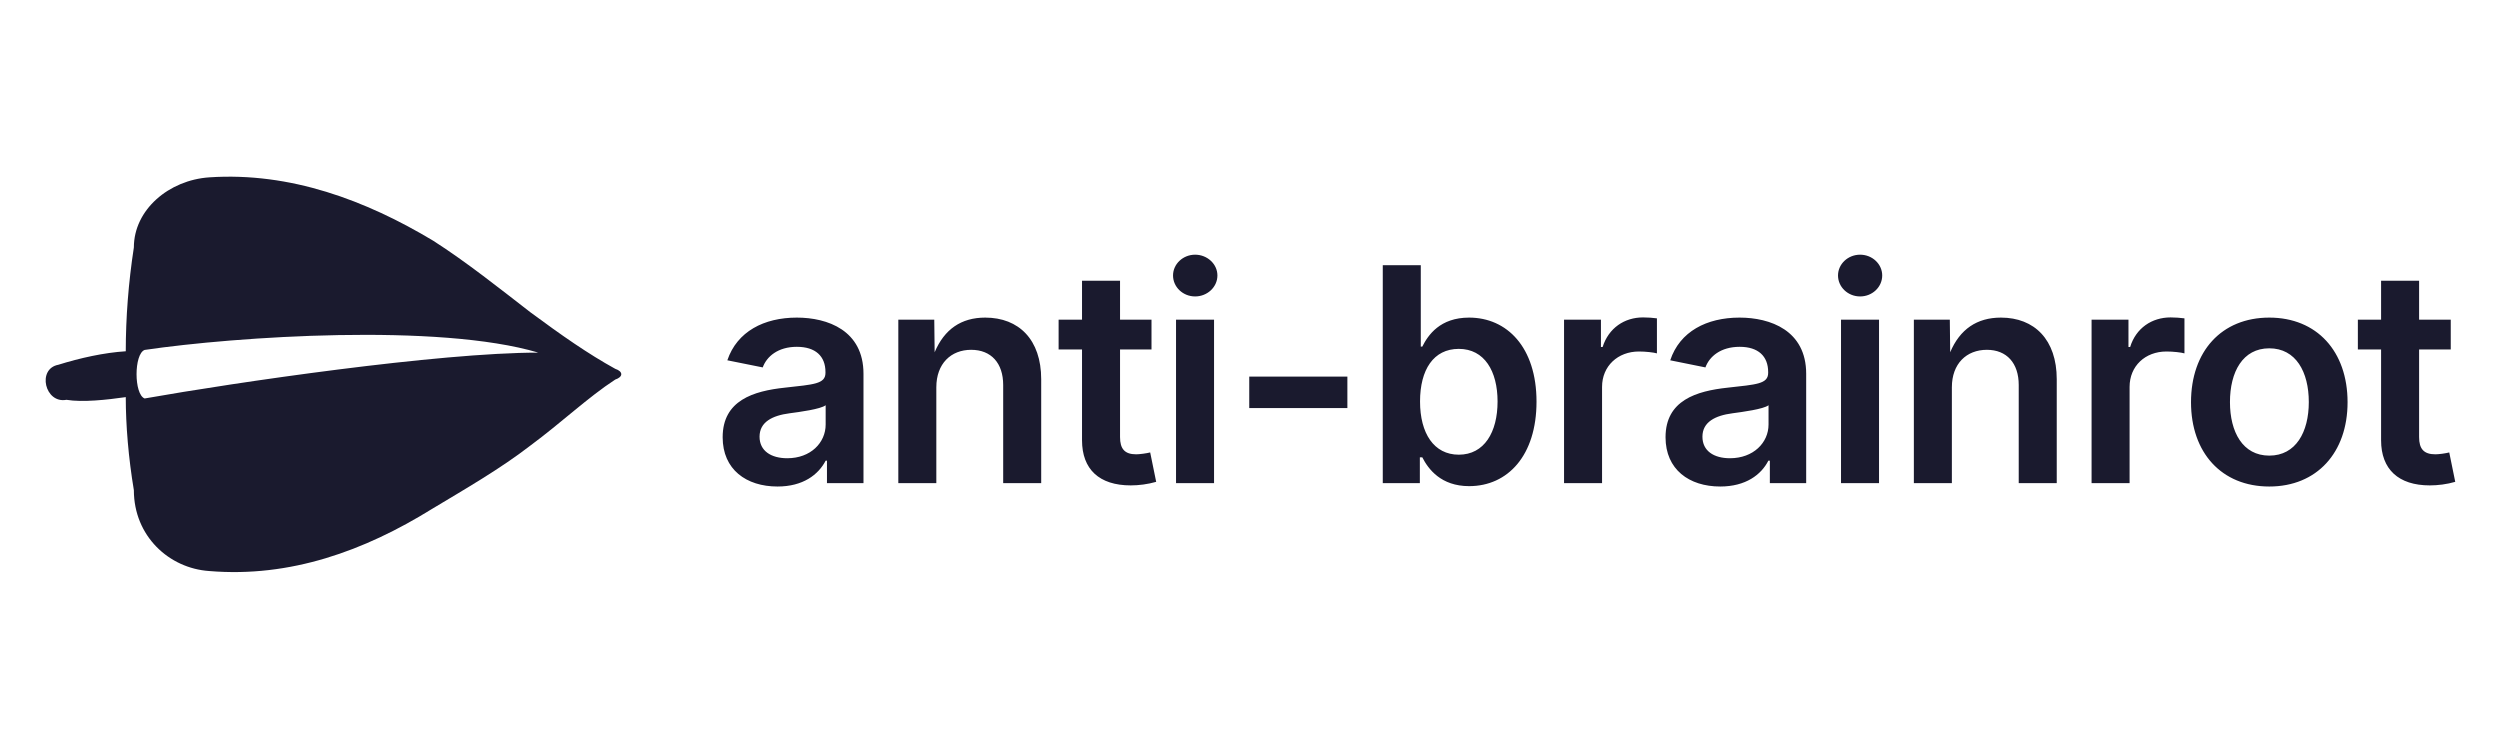
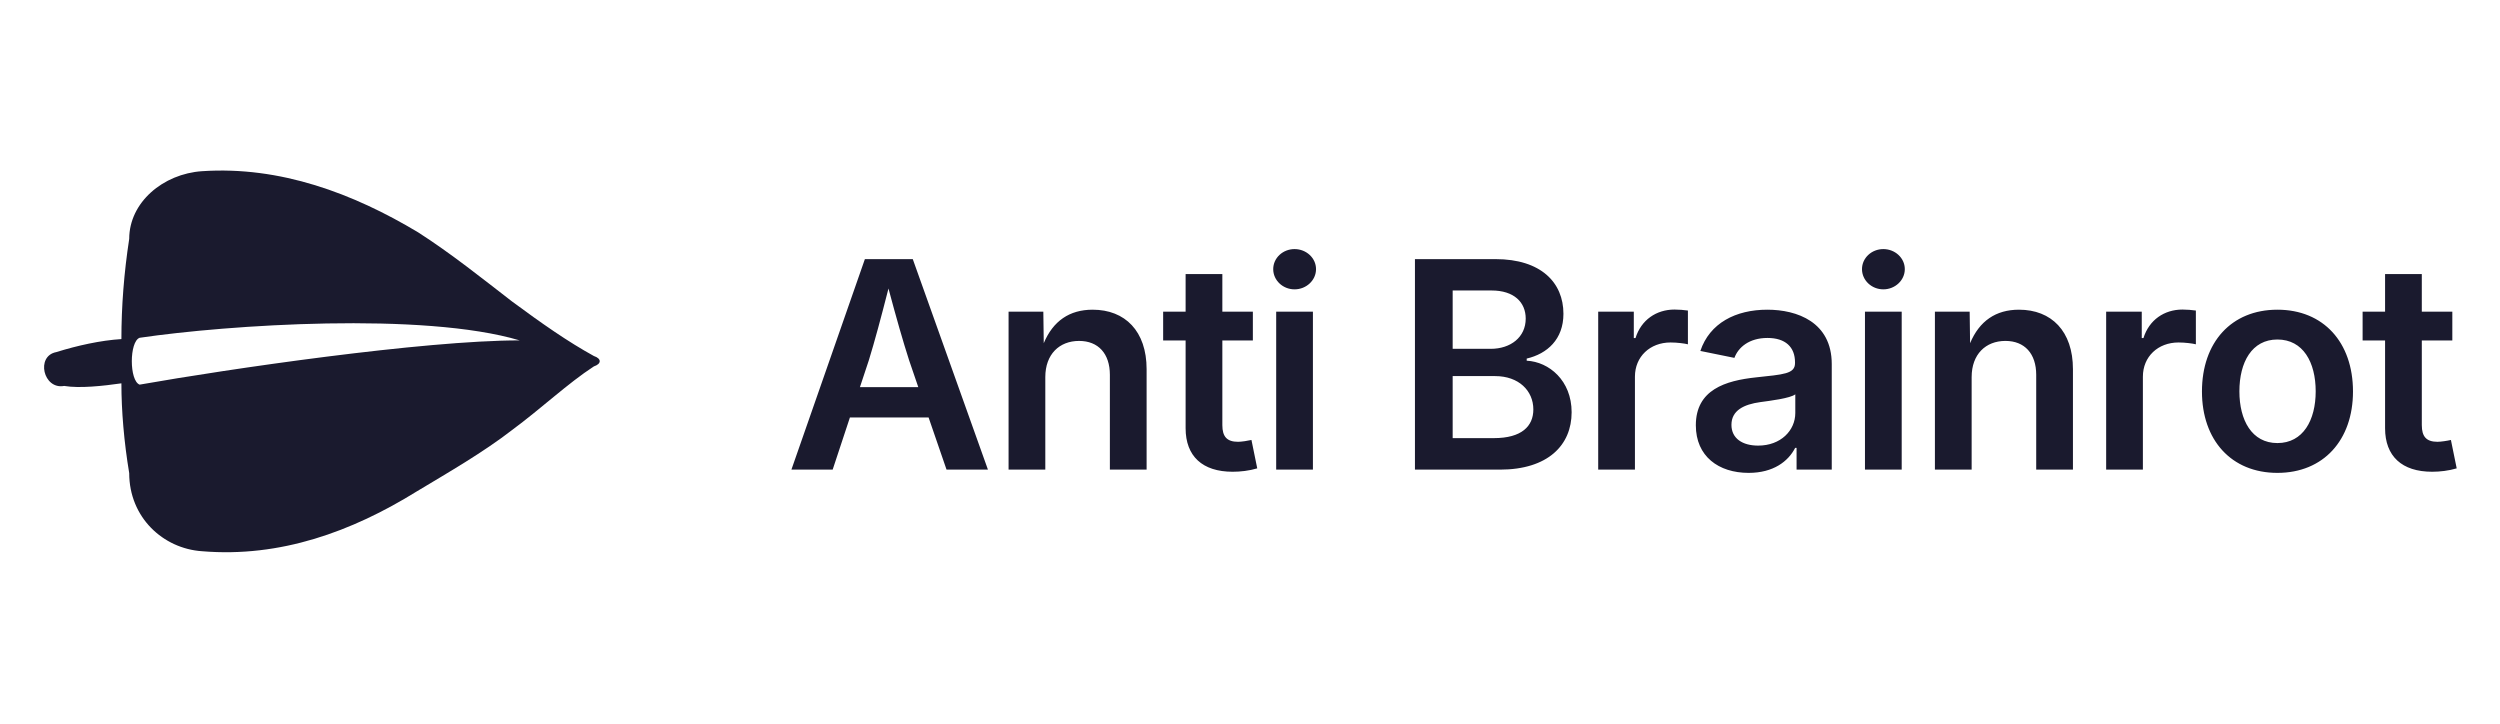
- <svg xmlns="http://www.w3.org/2000/svg" viewBox="0 0 1335 400">
+ <svg xmlns="http://www.w3.org/2000/svg" viewBox="0 0 1383 400">
  <path id="mark" fill="#1a1a2e" fill-rule="evenodd" transform="translate(-7 15.5) scale(0.72)" d="     M 165 110     C 225 106 281 127 331 157     C 356 173 381 193 403 210     C 426 227 446 241 466 252     C 472 254 472 258 466 260     C 446 273 426 292 403 309     C 381 326 355 341 330 356     C 280 387 225 407 165 402     C 135 400 109 376 109 342     C 105 318 103 294 103 273     C 89 275 71 277 59 275     C 43 278 37 252 53 249     C 69 244 87 240 103 239     C 103 214 105 188 109 162     C 109 134 135 112 165 110     Z     M 117 238     C 185 228 335 218 409 240     C 335 240 185 262 117 274     C 109 271 109 241 117 238     Z" />
-   <path id="word" fill="#1a1a2e" d="     M 415.2 259.8 C 428.8 259.8 437 253.5 440.9 246 H 441.6 V 258 H 461.1 V 199.6     C 461.1 176.4 441.9 169.6 425.5 169.6 C 408 169.6 393.6 177 388.4 192.4 L 407.3 196.2     C 409.4 190.4 415.4 185.2 425.5 185.2 C 435.5 185.2 440.8 190.2 440.8 198.7 V 199.1     C 440.8 205.1 434.4 205.3 419.2 207 C 402.3 208.8 385.9 213.8 385.9 233.5     C 385.9 250.7 398.5 259.8 415.2 259.8 Z     M 420.4 244.7 C 411.8 244.7 405.6 240.8 405.6 233.2 C 405.6 225.3 412.5 221.9 421.6 220.7     C 426.9 220 438.2 218.5 440.9 216.4 V 226.7 C 440.9 236.4 432.9 244.7 420.4 244.7 Z     M 500 206.8 C 500 194.2 507.8 186.8 518.6 186.8 C 529.3 186.8 535.7 193.9 535.7 205.6 V 258     H 556 V 202.5 C 556 181.4 544.1 169.6 526.1 169.6 C 513.3 169.6 504.3 175.8 499.1 188.1     L 498.9 170.7 H 479.7 V 258 H 500 Z     M 614.9 170.7 H 598.1 V 149.9 H 577.8 V 170.7 H 565.3 V 186.6 H 577.8 V 235.1     C 577.8 250.6 587 259.2 603.8 259.2 C 608.1 259.2 612.9 258.6 617.4 257.3 L 614.2 241.6     C 612.2 242.1 608.6 242.6 606.7 242.6 C 600.6 242.6 598.1 239.7 598.1 233.4 V 186.6 H 614.9     Z     M 628 258 H 648.3 V 170.7 H 628 Z     M 638.2 158.3 C 644.7 158.3 650.1 153.3 650.1 147.1 C 650.1 141 644.7 136 638.2 136     C 631.7 136 626.4 141 626.4 147.1 C 626.4 153.3 631.7 158.3 638.2 158.3 Z     M 719.5 201.1 H 667.1 V 217.9 H 719.5 Z     M 784.5 259.6 C 805.2 259.6 820.5 243.2 820.5 214.5 C 820.5 185.4 804.7 169.6 784.5 169.6     C 769 169.6 762.6 178.9 759.5 185.1 H 758.7 V 141.6 H 738.4 V 258 H 758.2 V 244.2 H 759.5     C 762.7 250.5 769.5 259.6 784.5 259.6 Z     M 779 242.8 C 765.7 242.8 758.3 231.4 758.3 214.4 C 758.3 197.4 765.5 186.3 779 186.3     C 792.7 186.3 799.7 198.2 799.7 214.4 C 799.7 230.8 792.6 242.8 779 242.8 Z     M 835.2 258 H 855.5 V 206.6 C 855.5 195.5 863.9 187.7 875.2 187.7     C 878.8 187.7 883.1 188.2 884.8 188.7 V 170 C 882.9 169.7 879.7 169.5 877.4 169.5     C 867.4 169.5 859 175.2 855.8 185.3 H 854.9 V 170.7 H 835.2 Z     M 918.6 259.8 C 932.2 259.8 940.5 253.5 944.3 246 H 945.1 V 258 H 964.5 V 199.6     C 964.5 176.4 945.3 169.6 928.9 169.6 C 911.4 169.6 897 177 891.9 192.4 L 910.7 196.2     C 912.8 190.4 918.8 185.2 929 185.2 C 938.9 185.2 944.2 190.2 944.2 198.7 V 199.1     C 944.2 205.1 937.8 205.3 922.7 207 C 905.8 208.8 889.4 213.8 889.4 233.5     C 889.4 250.7 902 259.8 918.6 259.8 Z     M 923.8 244.7 C 915.2 244.7 909.1 240.8 909.1 233.2 C 909.1 225.3 916 221.9 925.1 220.7     C 930.3 220 941.7 218.5 944.4 216.4 V 226.7 C 944.4 236.4 936.3 244.7 923.8 244.7 Z     M 983.1 258 H 1003.4 V 170.7 H 983.1 Z     M 993.3 158.3 C 999.8 158.3 1005.1 153.3 1005.1 147.1 C 1005.1 141 999.8 136 993.3 136     C 986.8 136 981.5 141 981.5 147.1 C 981.5 153.3 986.8 158.3 993.3 158.3 Z     M 1042.3 206.8 C 1042.3 194.2 1050.1 186.8 1061 186.8 C 1071.6 186.8 1078 193.9 1078 205.6     V 258 H 1098.3 V 202.5 C 1098.3 181.4 1086.4 169.6 1068.5 169.6     C 1055.7 169.6 1046.6 175.8 1041.4 188.1 L 1041.2 170.7 H 1022 V 258 H 1042.3 Z     M 1116.9 258 H 1137.2 V 206.6 C 1137.2 195.5 1145.5 187.7 1156.9 187.7     C 1160.5 187.7 1164.8 188.2 1166.5 188.7 V 170 C 1164.5 169.7 1161.3 169.5 1159.1 169.5     C 1149.1 169.5 1140.6 175.2 1137.5 185.3 H 1136.6 V 170.7 H 1116.9 Z     M 1211.8 259.8 C 1237.2 259.8 1253.6 241.7 1253.6 214.8     C 1253.6 187.6 1237.2 169.6 1211.8 169.6 C 1186.3 169.6 1170 187.6 1170 214.8     C 1170 241.7 1186.3 259.8 1211.8 259.8 Z     M 1211.8 243.3 C 1197.6 243.3 1190.8 230.7 1190.8 214.7 C 1190.8 198.6 1197.6 186 1211.8 186     C 1226 186 1232.9 198.6 1232.9 214.7 C 1232.9 230.7 1226 243.3 1211.8 243.3 Z     M 1308.7 170.7 H 1291.8 V 149.9 H 1271.5 V 170.7 H 1259.1 V 186.6 H 1271.5 V 235.1     C 1271.5 250.6 1280.8 259.2 1297.5 259.2 C 1301.8 259.2 1306.7 258.6 1311.1 257.3     L 1307.9 241.6 C 1306 242.1 1302.4 242.6 1300.5 242.6     C 1294.3 242.6 1291.8 239.7 1291.8 233.4 V 186.6 H 1308.7 Z" />
+   <path id="word" fill="#1a1a2e" d="m 437.808,259.8 h 22.822 l 9.535,-28.841 h 43.535 l 9.926,28.841 h 22.901 L 504.947,143.343 h -26.496 z m 37.907,-45.645 4.924,-14.85 c 3.205,-10.395 6.722,-23.448 10.864,-39.705 4.299,16.101 7.972,28.997 11.411,39.705 l 5.08,14.85 z m 102.549,-5.549 c 0,-12.662 7.816,-20.009 18.68,-20.009 10.63,0 17.039,7.034 17.039,18.758 v 52.445 h 20.321 v -55.571 c 0,-21.025 -11.88,-32.905 -29.857,-32.905 -12.818,0 -21.885,6.253 -27.043,18.524 l -0.234,-17.43 h -19.227 v 87.382 h 20.321 z m 114.82,-36.188 h -16.882 v -20.79 h -20.321 v 20.79 h -12.427 v 15.944 h 12.427 v 48.537 c 0,15.476 9.301,24.073 26.027,24.073 4.299,0 9.145,-0.547 13.6,-1.876 l -3.205,-15.71 c -1.954,0.469 -5.549,1.016 -7.425,1.016 -6.175,0 -8.676,-2.892 -8.676,-9.223 v -46.817 h 16.882 z m 12.901,87.382 h 20.321 V 172.418 H 705.986 Z m 10.161,-99.731 c 6.487,0 11.88,-5.002 11.88,-11.177 0,-6.175 -5.393,-11.099 -11.88,-11.099 -6.487,0 -11.802,4.924 -11.802,11.099 0,6.175 5.315,11.177 11.802,11.177 z m 66.601,99.731 h 46.974 c 26.652,0 39.705,-13.6 39.705,-31.733 0,-17.586 -12.505,-27.903 -24.855,-28.528 v -1.172 c 11.333,-2.657 20.321,-10.63 20.321,-24.776 0,-17.273 -12.427,-30.248 -37.595,-30.248 h -44.551 z m 20.869,-17.43 v -34.312 h 23.526 c 12.974,0 21.103,8.05 21.103,18.446 0,9.223 -6.409,15.866 -21.806,15.866 z m 0,-49.397 v -32.28 h 21.494 c 12.505,0 18.915,6.565 18.915,15.554 0,10.317 -8.363,16.726 -19.383,16.726 z m 80.508,66.826 h 20.321 v -51.429 c 0,-11.099 8.363,-18.915 19.696,-18.915 3.595,0 7.894,0.547 9.614,1.016 v -18.68 c -1.954,-0.313 -5.159,-0.547 -7.425,-0.547 -10.004,0 -18.446,5.706 -21.572,15.788 h -0.938 v -14.616 h -19.696 z m 83.244,1.798 c 13.6,0 21.885,-6.331 25.714,-13.834 h 0.782 v 12.037 h 19.462 v -58.385 c 0,-23.291 -19.227,-30.091 -35.641,-30.091 -17.508,0 -31.889,7.425 -37.047,22.822 l 18.836,3.83 c 2.11,-5.784 8.129,-11.02 18.289,-11.02 9.926,0 15.241,5.002 15.241,13.522 v 0.391 c 0,6.018 -6.409,6.253 -21.572,7.894 -16.882,1.798 -33.296,6.8 -33.296,26.496 0,17.195 12.584,26.34 29.232,26.34 z m 5.237,-15.085 c -8.598,0 -14.772,-3.908 -14.772,-11.489 0,-7.972 6.878,-11.333 16.023,-12.584 5.237,-0.703 16.57,-2.11 19.305,-4.299 v 10.317 c 0,9.692 -8.05,18.055 -20.556,18.055 z m 59.093,13.287 h 20.321 v -87.382 h -20.321 z m 10.161,-99.731 c 6.487,0 11.88,-5.002 11.88,-11.177 0,-6.175 -5.393,-11.099 -11.88,-11.099 -6.487,0 -11.802,4.924 -11.802,11.099 0,6.175 5.315,11.177 11.802,11.177 z m 48.854,48.537 c 0,-12.662 7.816,-20.009 18.68,-20.009 10.63,0 17.039,7.034 17.039,18.758 v 52.445 h 20.321 v -55.571 c 0,-21.025 -11.88,-32.905 -29.857,-32.905 -12.818,0 -21.885,6.253 -27.043,18.524 l -0.234,-17.43 h -19.227 v 87.382 h 20.321 z m 74.412,51.194 h 20.321 v -51.429 c 0,-11.099 8.363,-18.915 19.696,-18.915 3.595,0 7.894,0.547 9.614,1.016 v -18.68 c -1.954,-0.313 -5.159,-0.547 -7.425,-0.547 -10.004,0 -18.446,5.706 -21.572,15.788 h -0.938 v -14.616 h -19.696 z m 94.734,1.798 c 25.48,0 41.815,-18.133 41.815,-45.02 0,-27.199 -16.335,-45.254 -41.815,-45.254 -25.48,0 -41.737,18.055 -41.737,45.254 0,26.887 16.257,45.02 41.737,45.02 z m 0,-16.492 c -14.147,0 -21.025,-12.662 -21.025,-28.606 0,-16.101 6.878,-28.684 21.025,-28.684 14.225,0 21.181,12.584 21.181,28.684 0,15.944 -6.956,28.606 -21.181,28.606 z m 96.766,-72.688 h -16.882 v -20.79 h -20.321 v 20.79 h -12.427 v 15.944 h 12.427 v 48.537 c 0,15.476 9.301,24.073 26.027,24.073 4.299,0 9.145,-0.547 13.6,-1.876 l -3.204,-15.71 c -1.954,0.469 -5.549,1.016 -7.425,1.016 -6.175,0 -8.676,-2.892 -8.676,-9.223 v -46.817 h 16.882 z" />
</svg>
